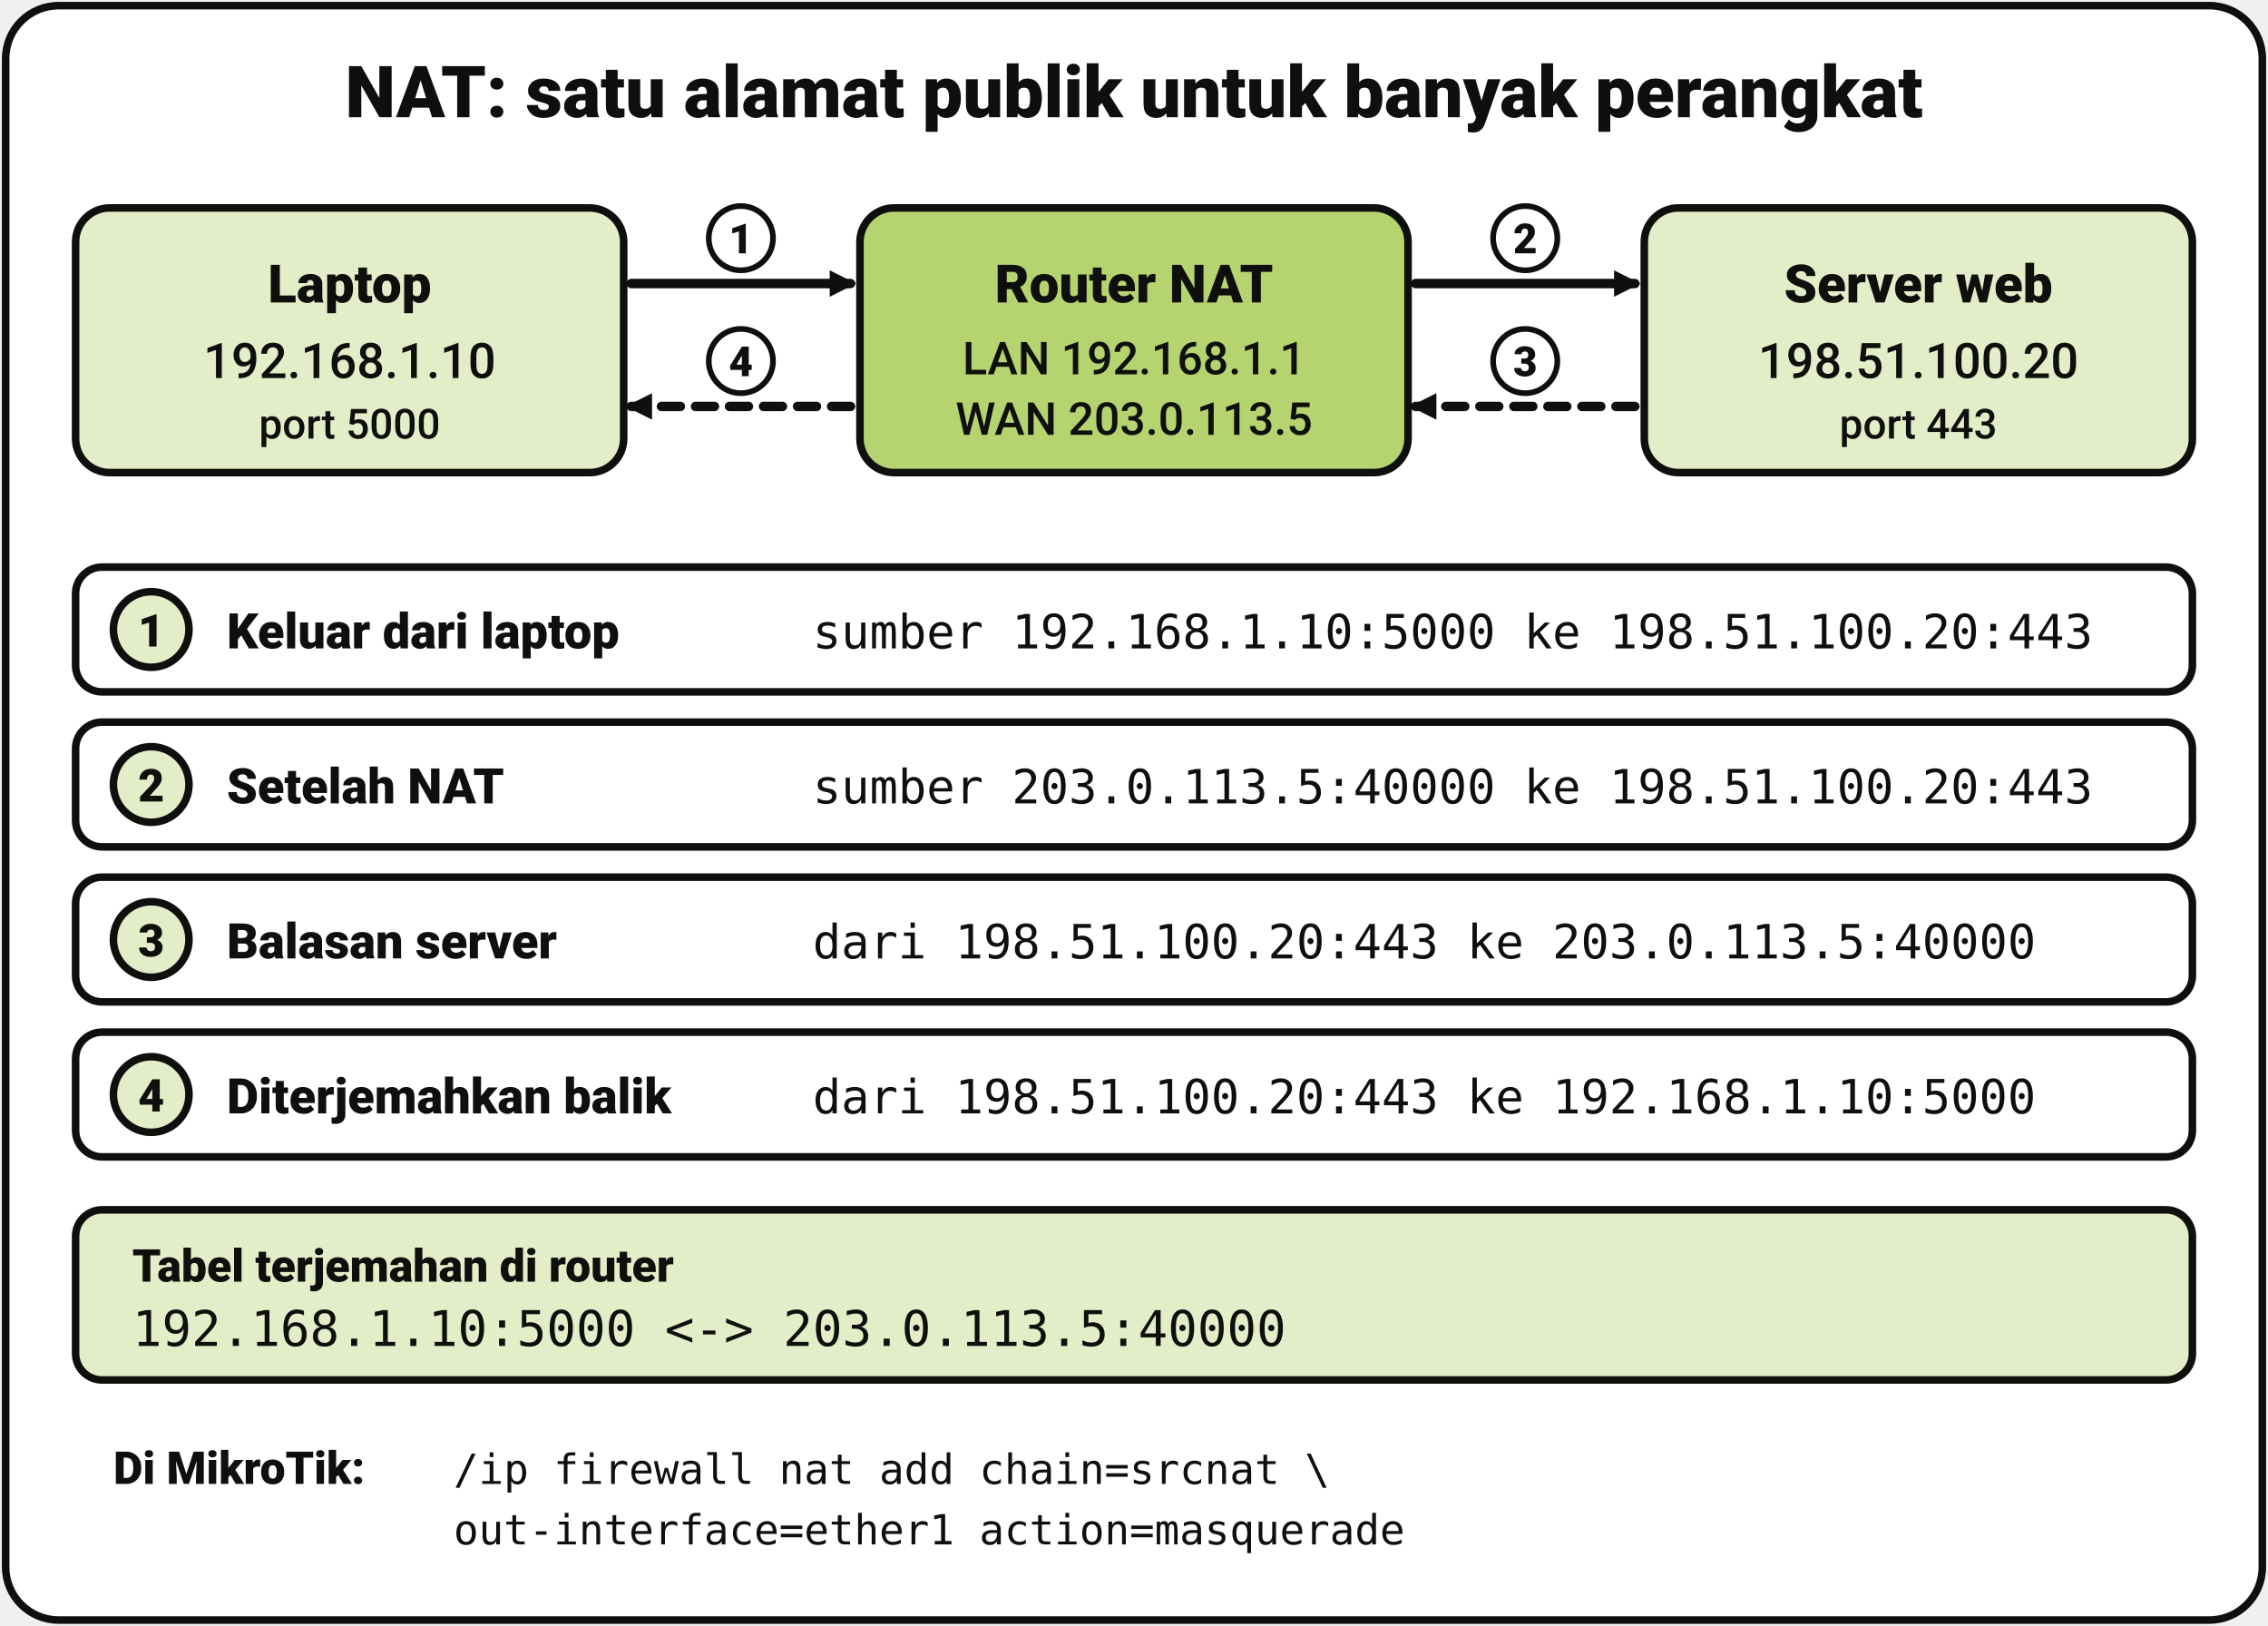
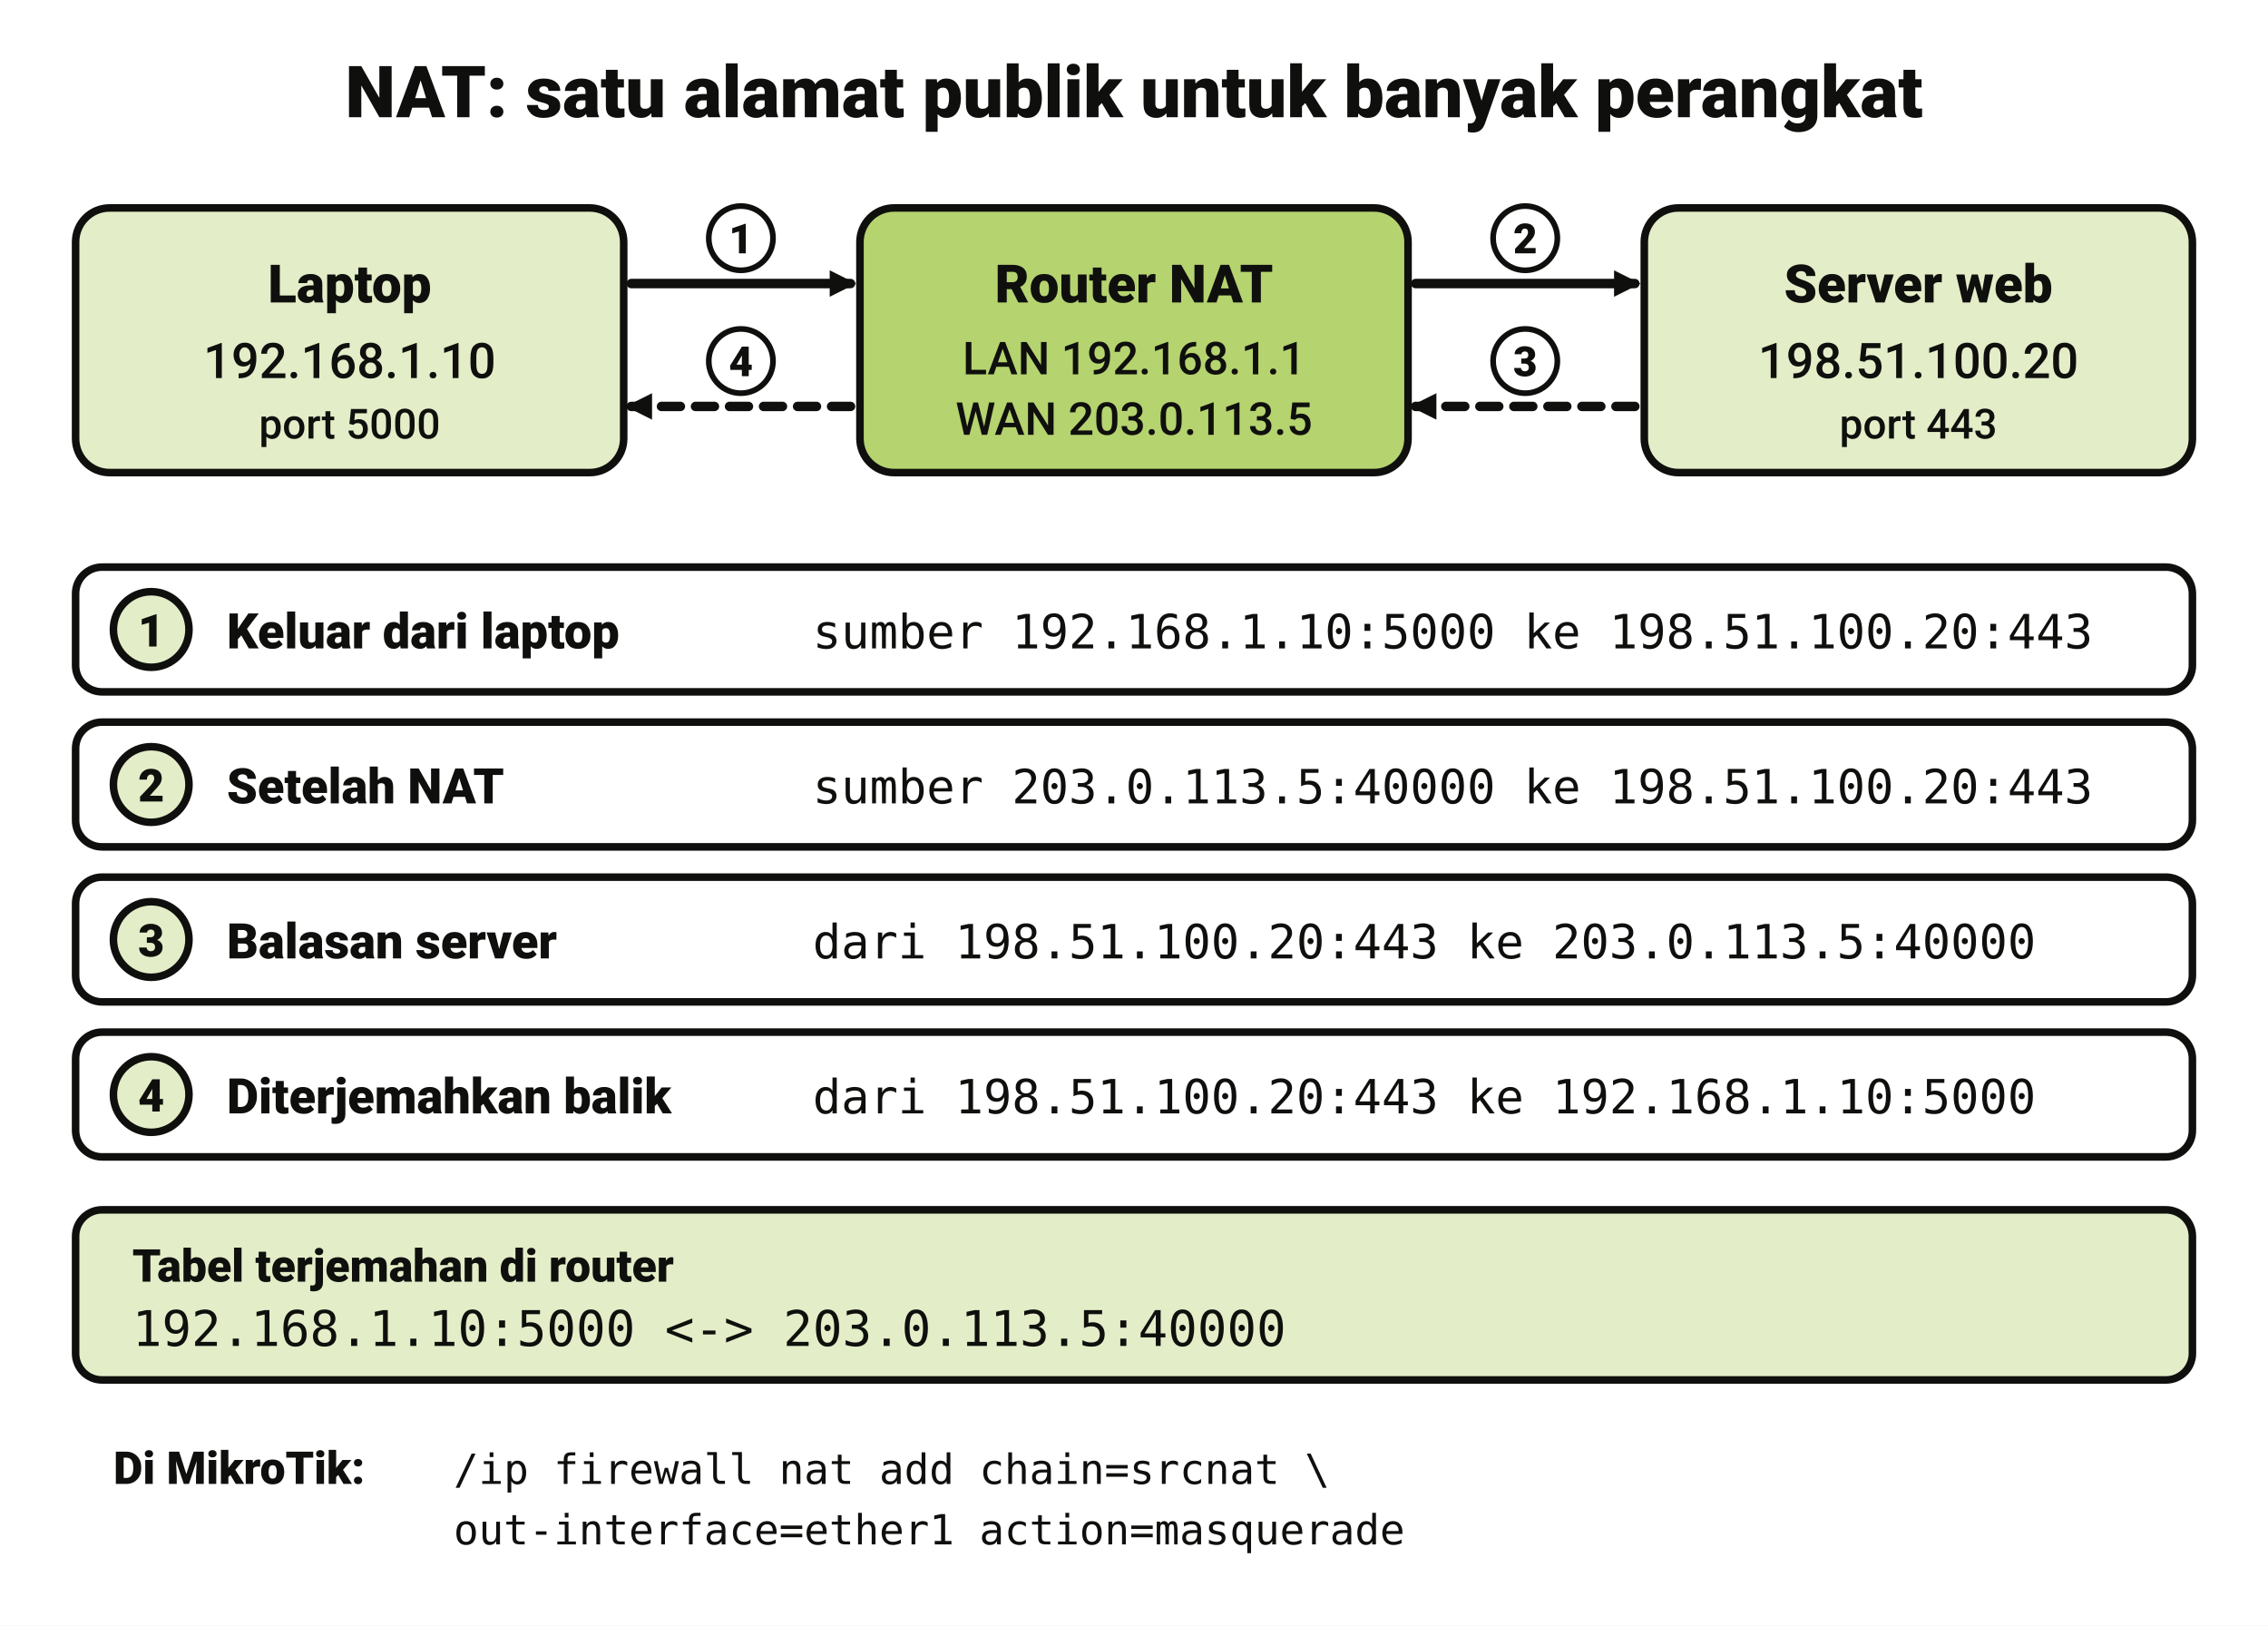
<svg xmlns="http://www.w3.org/2000/svg" viewBox="0 0 1200 860" width="1200" height="860" role="img" aria-labelledby="t" font-family="system-ui, 'Segoe UI', Roboto, sans-serif">
  <defs>
    <marker id="ah" markerWidth="14" markerHeight="14" refX="11" refY="7" orient="auto" markerUnits="userSpaceOnUse">
      <path d="M0 0L14 7L0 14z" fill="#0f100d" />
    </marker>
  </defs>
-   <rect x="3" y="3" width="1194" height="854" rx="28" fill="#ffffff" stroke="#0f100d" stroke-width="4" />
+   <rect width="1200" height="860" fill="#ffffff" />
  <text x="600" y="62" font-size="38" font-weight="800" text-anchor="middle" fill="#0f100d">NAT: satu alamat publik untuk banyak perangkat</text>
  <rect x="40" y="110" width="290" height="140" rx="18" fill="#e3edc8" stroke="#0f100d" stroke-width="4" />
  <text x="185" y="160" font-size="28" font-weight="800" text-anchor="middle" fill="#0f100d">Laptop</text>
  <text x="185" y="200" font-size="26" font-weight="500" text-anchor="middle" fill="#0f100d">192.168.1.10</text>
  <text x="185" y="232" font-size="22" font-weight="500" text-anchor="middle" fill="#0f100d">port 5000</text>
  <rect x="455" y="110" width="290" height="140" rx="18" fill="#b5d36f" stroke="#0f100d" stroke-width="4" />
  <text x="600" y="160" font-size="28" font-weight="800" text-anchor="middle" fill="#0f100d">Router NAT</text>
  <text x="600" y="198" font-size="24" font-weight="500" text-anchor="middle" fill="#0f100d">LAN 192.168.1.1</text>
  <text x="600" y="230" font-size="24" font-weight="500" text-anchor="middle" fill="#0f100d">WAN 203.0.113.5</text>
  <rect x="870" y="110" width="290" height="140" rx="18" fill="#e3edc8" stroke="#0f100d" stroke-width="4" />
  <text x="1015" y="160" font-size="28" font-weight="800" text-anchor="middle" fill="#0f100d">Server web</text>
  <text x="1015" y="200" font-size="26" font-weight="500" text-anchor="middle" fill="#0f100d">198.51.100.20</text>
  <text x="1015" y="232" font-size="22" font-weight="500" text-anchor="middle" fill="#0f100d">port 443</text>
  <line x1="334" y1="150" x2="450" y2="150" stroke="#0f100d" stroke-width="5" stroke-linecap="round" marker-end="url(#ah)" />
  <line x1="749" y1="150" x2="865" y2="150" stroke="#0f100d" stroke-width="5" stroke-linecap="round" marker-end="url(#ah)" />
  <line x1="865" y1="215" x2="749" y2="215" stroke="#0f100d" stroke-width="5" stroke-linecap="round" stroke-dasharray="10 8" marker-end="url(#ah)" />
  <line x1="450" y1="215" x2="334" y2="215" stroke="#0f100d" stroke-width="5" stroke-linecap="round" stroke-dasharray="10 8" marker-end="url(#ah)" />
  <circle cx="392" cy="126" r="17" fill="#ffffff" stroke="#0f100d" stroke-width="3" />
  <text x="392" y="134" font-size="22" font-weight="800" text-anchor="middle" fill="#0f100d">1</text>
  <circle cx="807" cy="126" r="17" fill="#ffffff" stroke="#0f100d" stroke-width="3" />
  <text x="807" y="134" font-size="22" font-weight="800" text-anchor="middle" fill="#0f100d">2</text>
  <circle cx="807" cy="191" r="17" fill="#ffffff" stroke="#0f100d" stroke-width="3" />
  <text x="807" y="199" font-size="22" font-weight="800" text-anchor="middle" fill="#0f100d">3</text>
  <circle cx="392" cy="191" r="17" fill="#ffffff" stroke="#0f100d" stroke-width="3" />
  <text x="392" y="199" font-size="22" font-weight="800" text-anchor="middle" fill="#0f100d">4</text>
  <rect x="40" y="300" width="1120" height="66" rx="14" fill="#ffffff" stroke="#0f100d" stroke-width="4" />
  <circle cx="80" cy="333" r="20" fill="#e3edc8" stroke="#0f100d" stroke-width="4" />
  <text x="80" y="342" font-size="24" font-weight="800" text-anchor="middle" fill="#0f100d">1</text>
  <text x="120" y="343" font-size="26" font-weight="800" text-anchor="start" fill="#0f100d">Keluar dari laptop</text>
  <text x="430" y="343" font-size="25" font-weight="500" text-anchor="start" fill="#0f100d" font-family="ui-monospace, Menlo, Consolas, monospace">sumber 192.168.1.10:5000  ke  198.51.100.20:443</text>
  <rect x="40" y="382" width="1120" height="66" rx="14" fill="#ffffff" stroke="#0f100d" stroke-width="4" />
  <circle cx="80" cy="415" r="20" fill="#e3edc8" stroke="#0f100d" stroke-width="4" />
  <text x="80" y="424" font-size="24" font-weight="800" text-anchor="middle" fill="#0f100d">2</text>
  <text x="120" y="425" font-size="26" font-weight="800" text-anchor="start" fill="#0f100d">Setelah NAT</text>
  <text x="430" y="425" font-size="25" font-weight="500" text-anchor="start" fill="#0f100d" font-family="ui-monospace, Menlo, Consolas, monospace">sumber 203.0.113.5:40000  ke  198.51.100.20:443</text>
  <rect x="40" y="464" width="1120" height="66" rx="14" fill="#ffffff" stroke="#0f100d" stroke-width="4" />
  <circle cx="80" cy="497" r="20" fill="#e3edc8" stroke="#0f100d" stroke-width="4" />
  <text x="80" y="506" font-size="24" font-weight="800" text-anchor="middle" fill="#0f100d">3</text>
  <text x="120" y="507" font-size="26" font-weight="800" text-anchor="start" fill="#0f100d">Balasan server</text>
  <text x="430" y="507" font-size="25" font-weight="500" text-anchor="start" fill="#0f100d" font-family="ui-monospace, Menlo, Consolas, monospace">dari 198.51.100.20:443  ke  203.0.113.5:40000</text>
  <rect x="40" y="546" width="1120" height="66" rx="14" fill="#ffffff" stroke="#0f100d" stroke-width="4" />
  <circle cx="80" cy="579" r="20" fill="#e3edc8" stroke="#0f100d" stroke-width="4" />
  <text x="80" y="588" font-size="24" font-weight="800" text-anchor="middle" fill="#0f100d">4</text>
  <text x="120" y="589" font-size="26" font-weight="800" text-anchor="start" fill="#0f100d">Diterjemahkan balik</text>
  <text x="430" y="589" font-size="25" font-weight="500" text-anchor="start" fill="#0f100d" font-family="ui-monospace, Menlo, Consolas, monospace">dari 198.51.100.20:443  ke  192.168.1.10:5000</text>
  <rect x="40" y="640" width="1120" height="90" rx="14" fill="#e3edc8" stroke="#0f100d" stroke-width="4" />
  <text x="70" y="678" font-size="24" font-weight="800" text-anchor="start" fill="#0f100d">Tabel terjemahan di router</text>
  <text x="70" y="712" font-size="26" font-weight="500" text-anchor="start" fill="#0f100d" font-family="ui-monospace, Menlo, Consolas, monospace">192.168.1.10:5000  &lt;-&gt;  203.0.113.5:40000</text>
  <text x="60" y="785" font-size="24" font-weight="800" text-anchor="start" fill="#0f100d">Di MikroTik:</text>
  <text x="240" y="785" font-size="22" font-weight="500" text-anchor="start" fill="#0f100d" font-family="ui-monospace, Menlo, Consolas, monospace">/ip firewall nat add chain=srcnat \</text>
  <text x="240" y="817" font-size="22" font-weight="500" text-anchor="start" fill="#0f100d" font-family="ui-monospace, Menlo, Consolas, monospace">    out-interface=ether1 action=masquerade</text>
</svg>
